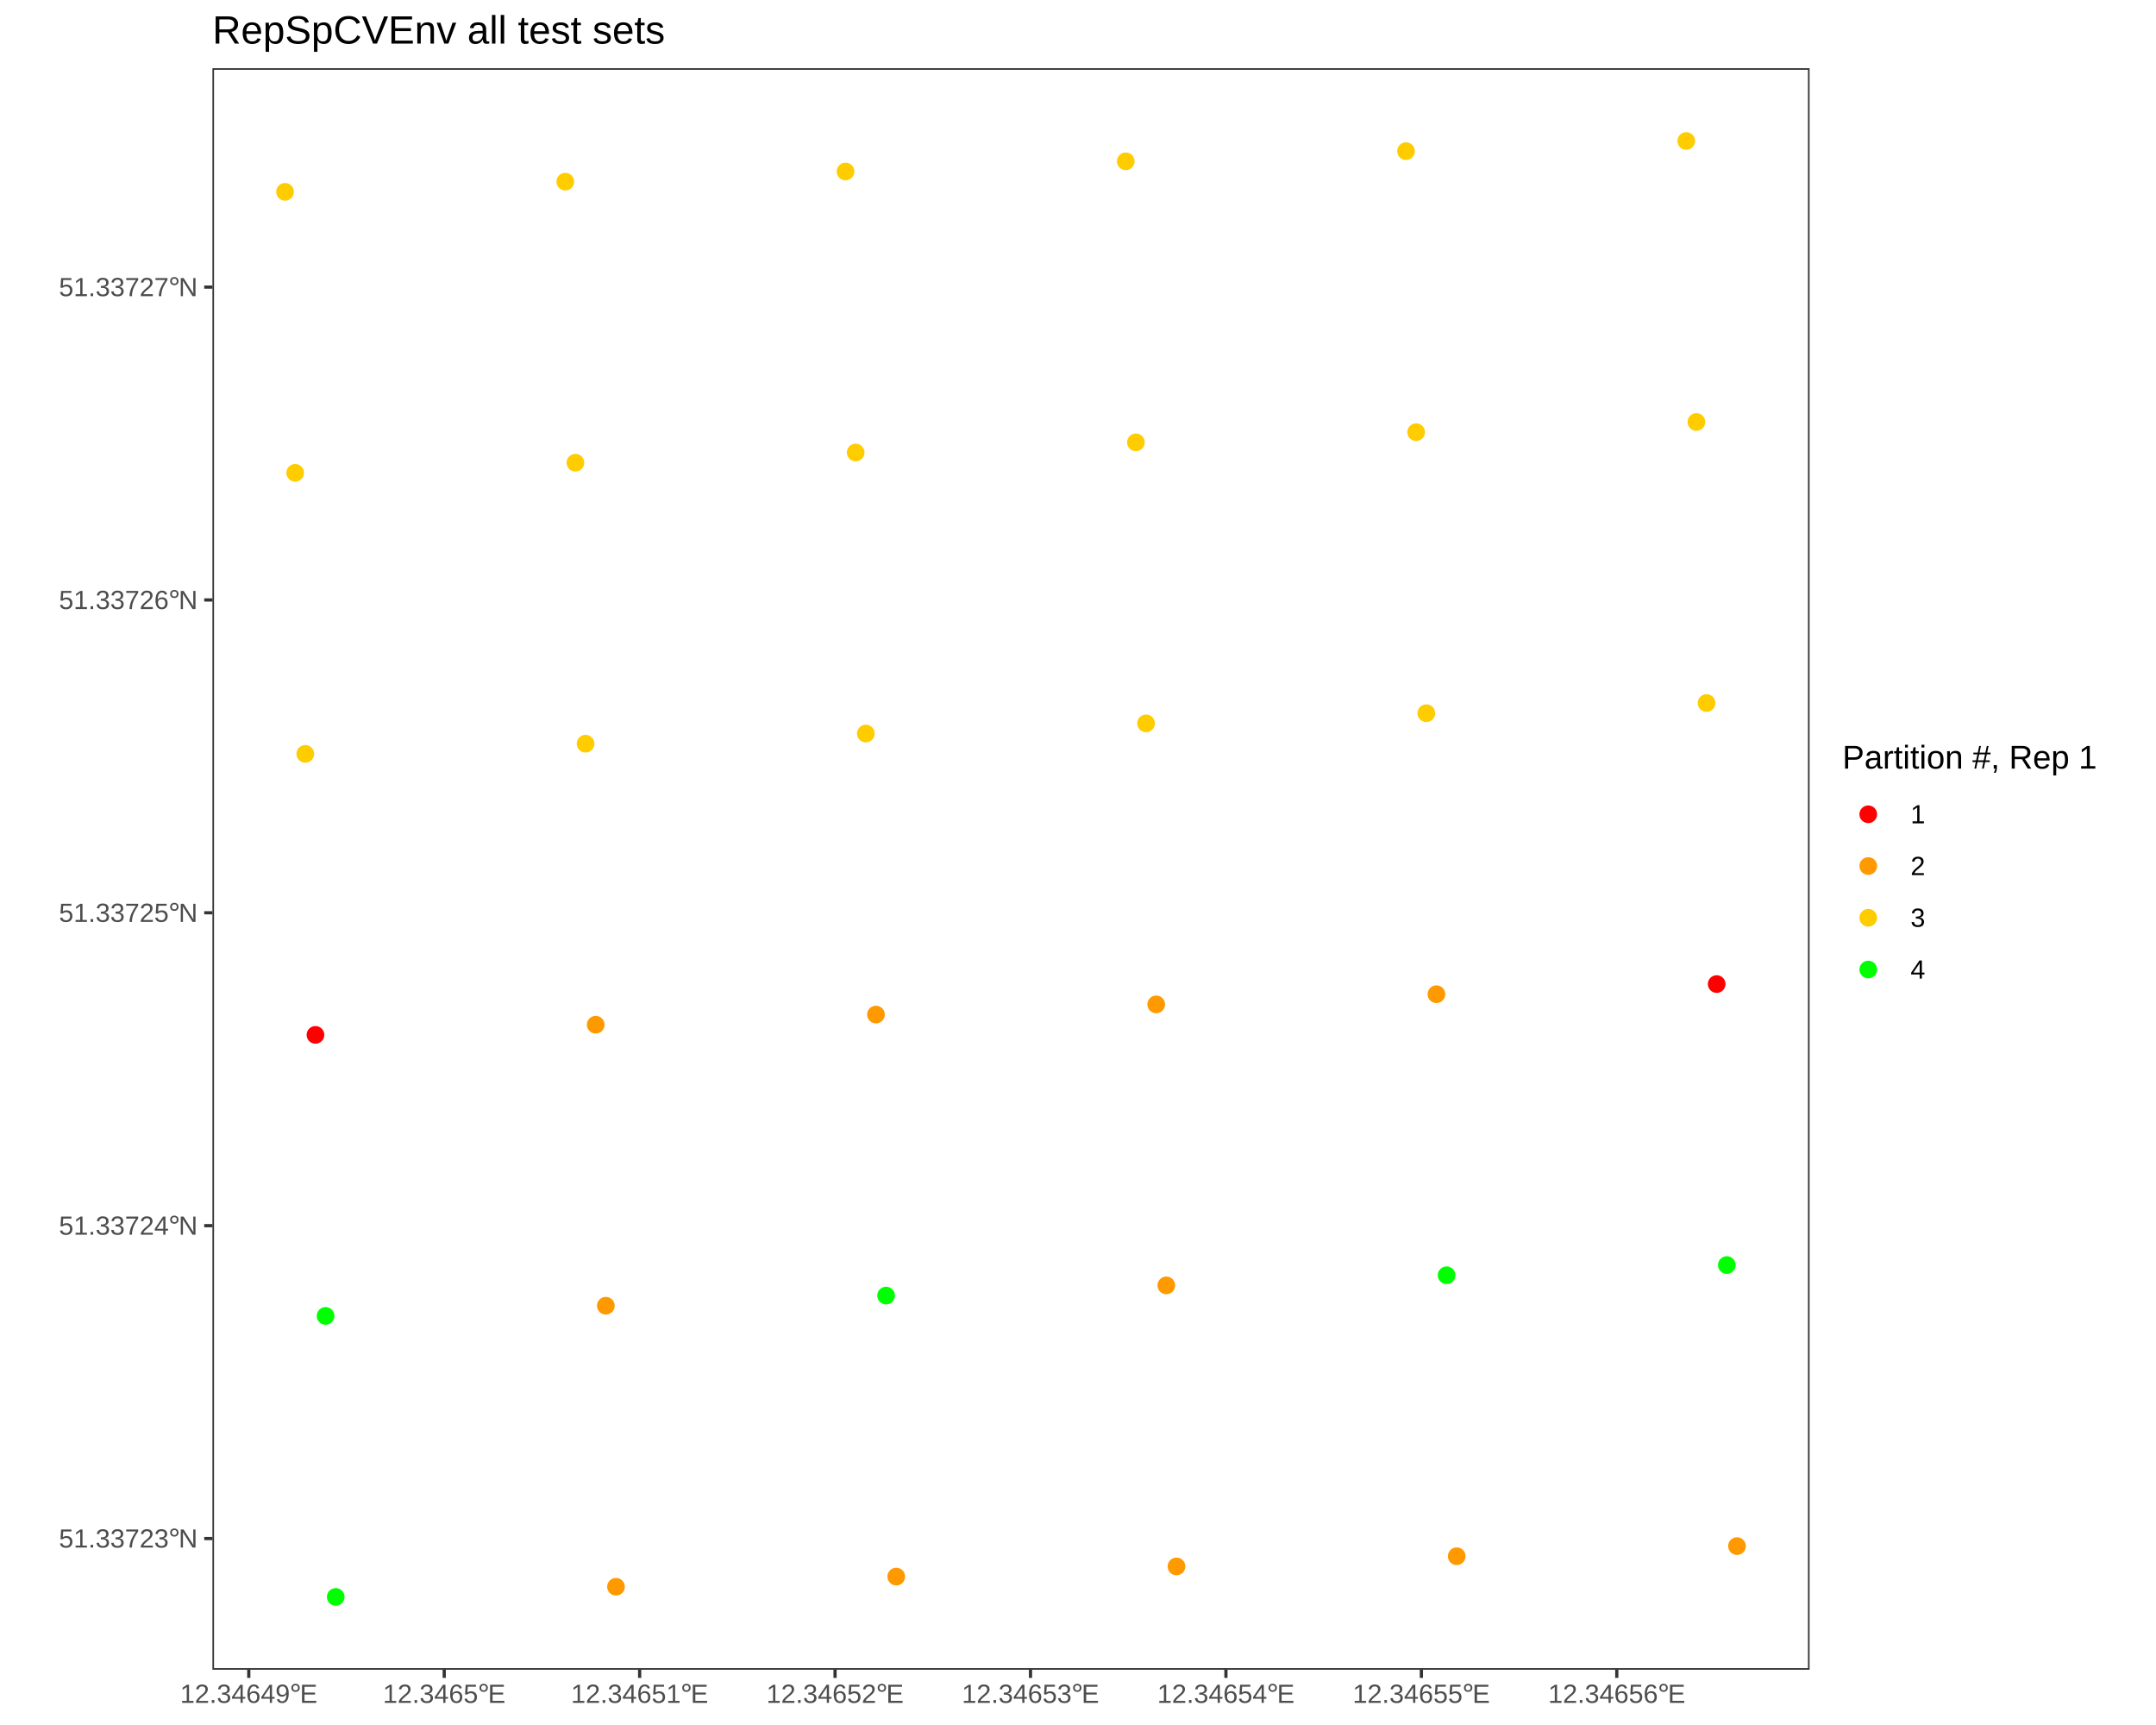
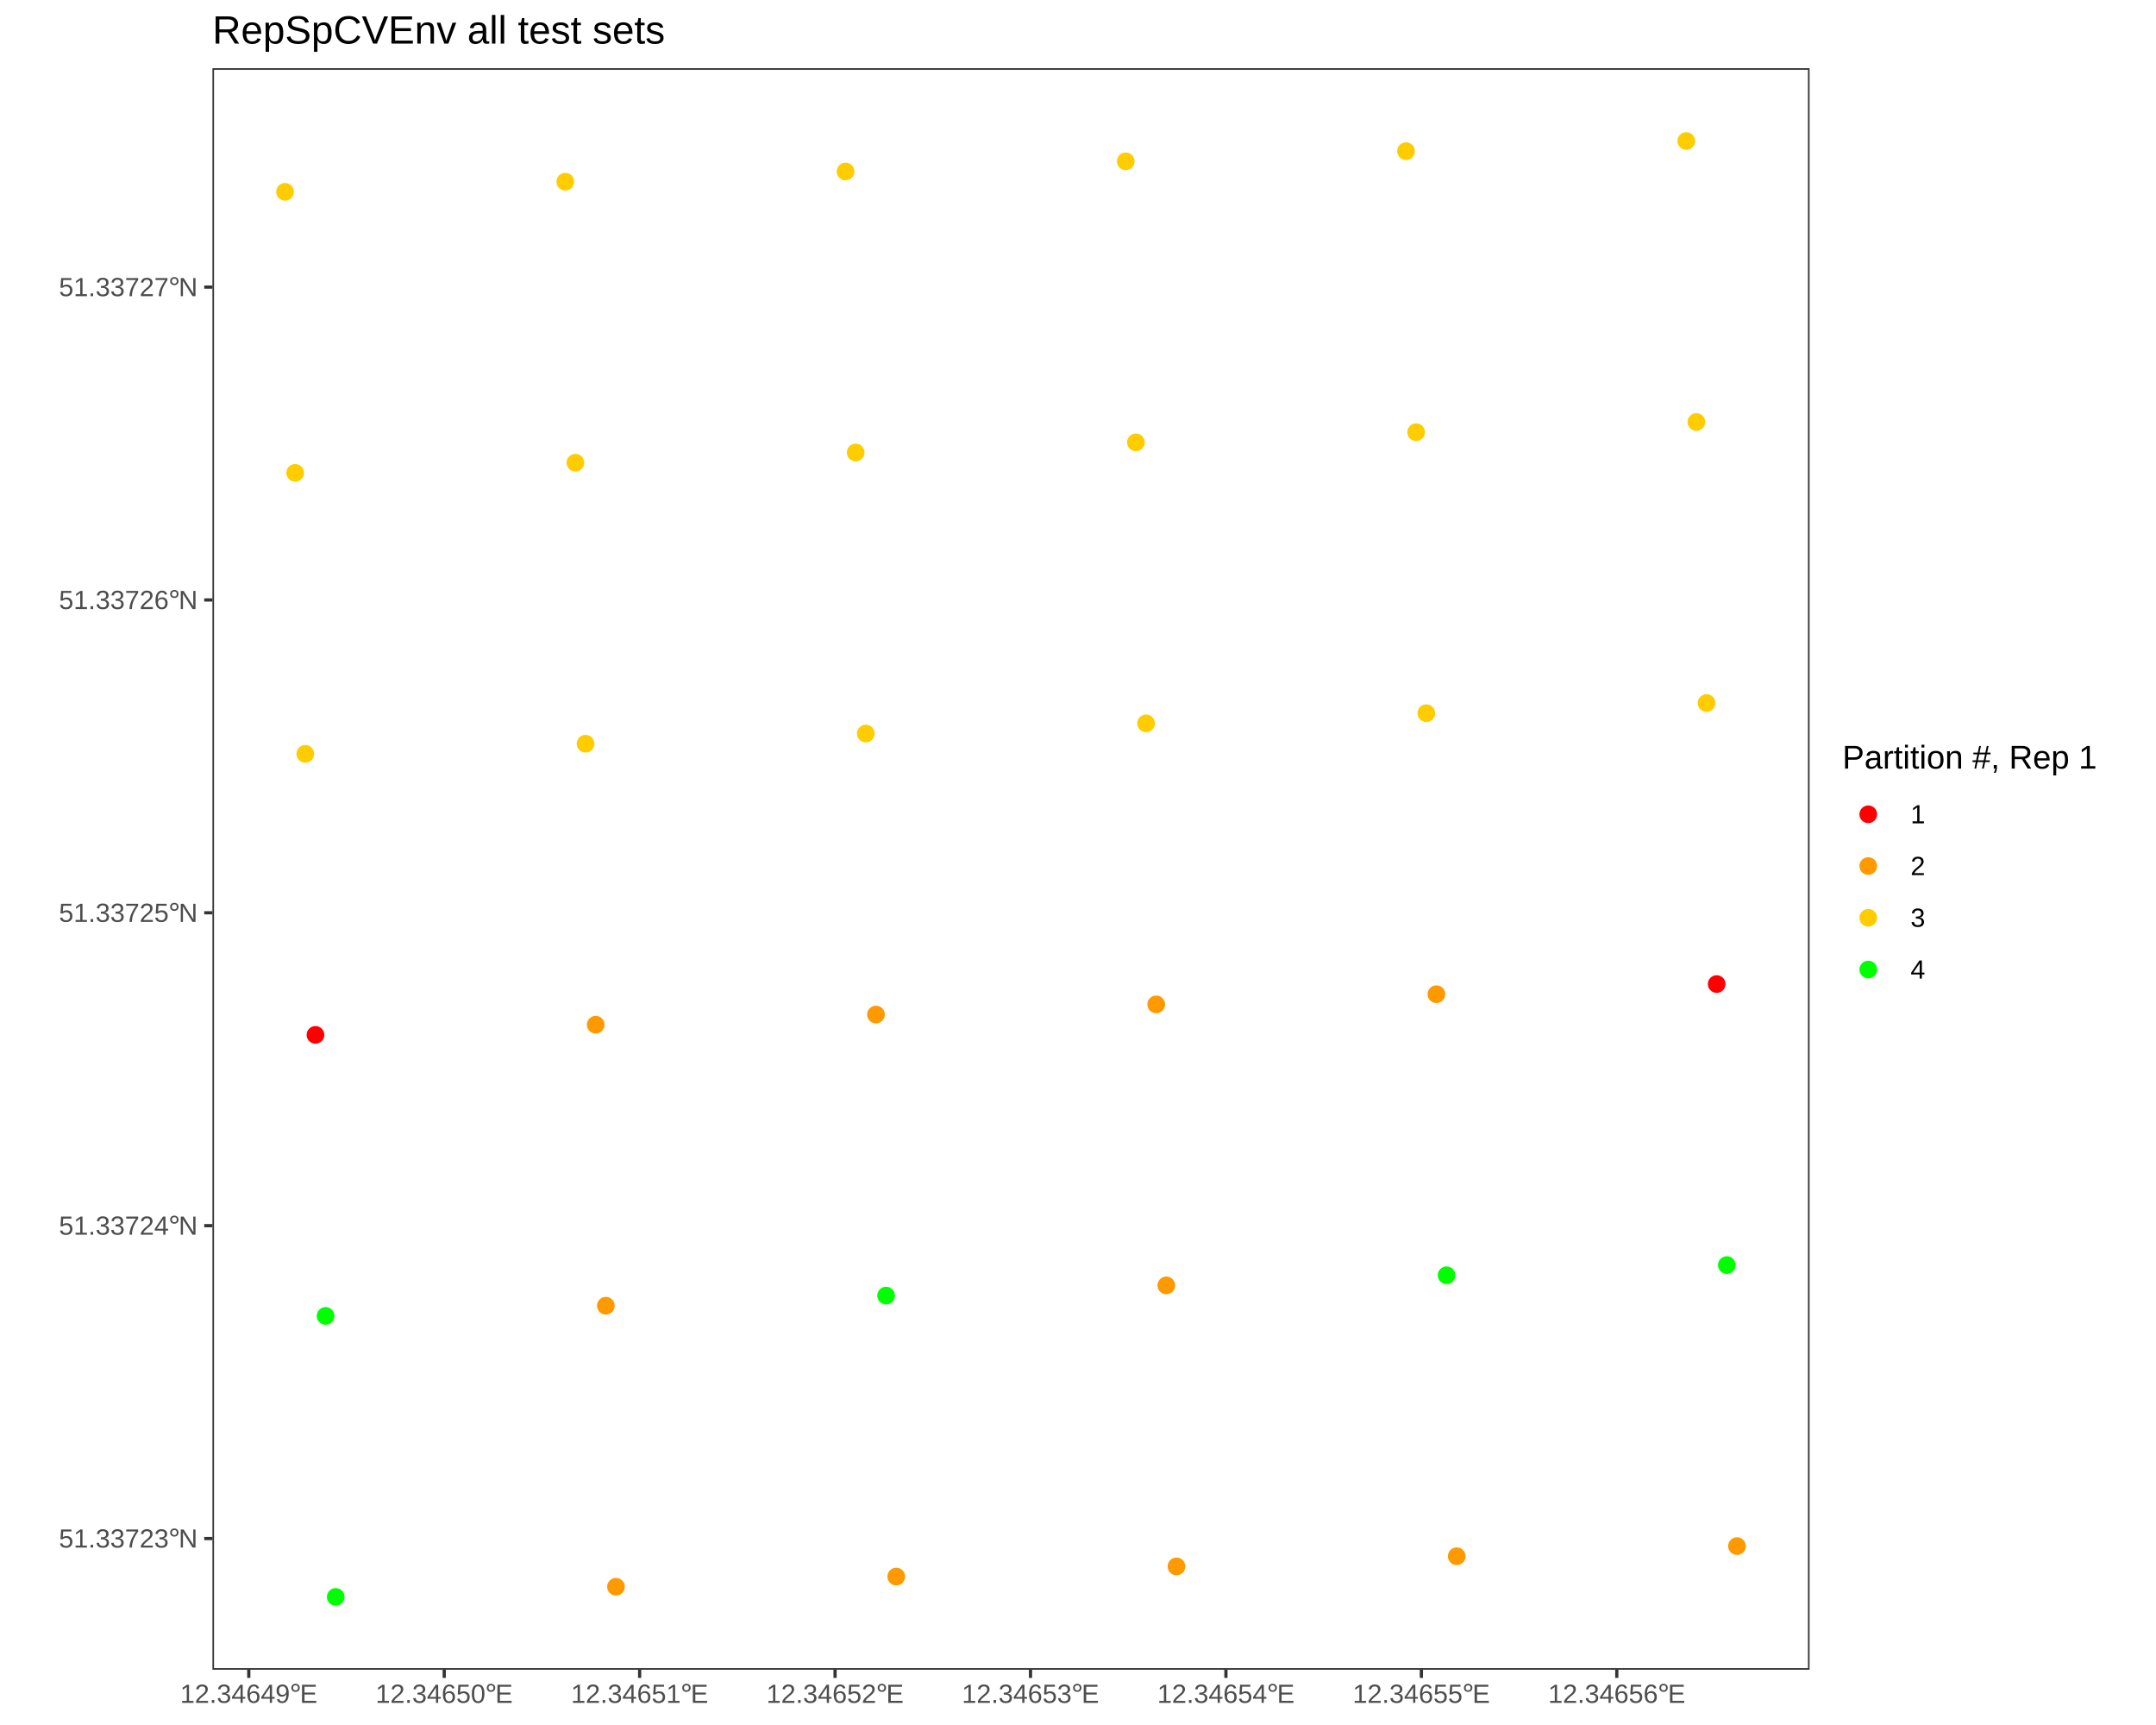
<svg xmlns="http://www.w3.org/2000/svg" viewBox="0 0 720.00 576.00">
  <defs>
    <style type="text/css">
    line, polyline, polygon, path, rect, circle {
      fill: none;
      stroke: #000000;
      stroke-linecap: round;
      stroke-linejoin: round;
      stroke-miterlimit: 10.00;
    }
  </style>
  </defs>
  <rect width="100%" height="100%" style="stroke: none; fill: #FFFFFF;" />
  <defs>
    <clipPath id="cpMTQuMTl8NzA1LjgxfDU3Ni4wMHwwLjAw">
      <rect x="14.19" y="0.00" width="691.62" height="576.00" />
    </clipPath>
  </defs>
  <rect x="14.19" y="0.00" width="691.62" height="576.00" style="stroke-width: 1.07; stroke: #FFFFFF; fill: #FFFFFF;" clip-path="url(#cpMTQuMTl8NzA1LjgxfDU3Ni4wMHwwLjAw)" />
  <defs>
    <clipPath id="cpMC4wMHw3MjAuMDB8NTc2LjAwfDAuMDA=">
      <rect x="0.00" y="0.00" width="720.00" height="576.00" />
    </clipPath>
  </defs>
  <defs>
    <clipPath id="cpNzAuOTR8NjA0LjMxfDU1Ny41NHwyMi43Nw==">
      <rect x="70.94" y="22.77" width="533.37" height="534.77" />
    </clipPath>
  </defs>
  <rect x="70.94" y="22.77" width="533.37" height="534.77" style="stroke-width: 1.07; stroke: none; fill: #FFFFFF;" clip-path="url(#cpNzAuOTR8NjA0LjMxfDU1Ny41NHwyMi43Nw==)" />
  <circle cx="105.35" cy="345.56" r="1.95pt" style="stroke-width: 0.71; stroke: #FF0000; stroke-linecap: butt; fill: #FF0000;" clip-path="url(#cpNzAuOTR8NjA0LjMxfDU1Ny41NHwyMi43Nw==)" />
  <circle cx="573.29" cy="328.59" r="1.95pt" style="stroke-width: 0.71; stroke: #FF0000; stroke-linecap: butt; fill: #FF0000;" clip-path="url(#cpNzAuOTR8NjA0LjMxfDU1Ny41NHwyMi43Nw==)" />
  <circle cx="205.71" cy="529.84" r="1.95pt" style="stroke-width: 0.71; stroke: #FF9900; stroke-linecap: butt; fill: #FF9900;" clip-path="url(#cpNzAuOTR8NjA0LjMxfDU1Ny41NHwyMi43Nw==)" />
  <circle cx="299.30" cy="526.44" r="1.95pt" style="stroke-width: 0.71; stroke: #FF9900; stroke-linecap: butt; fill: #FF9900;" clip-path="url(#cpNzAuOTR8NjA0LjMxfDU1Ny41NHwyMi43Nw==)" />
  <circle cx="392.89" cy="523.05" r="1.95pt" style="stroke-width: 0.71; stroke: #FF9900; stroke-linecap: butt; fill: #FF9900;" clip-path="url(#cpNzAuOTR8NjA0LjMxfDU1Ny41NHwyMi43Nw==)" />
  <circle cx="486.48" cy="519.65" r="1.95pt" style="stroke-width: 0.71; stroke: #FF9900; stroke-linecap: butt; fill: #FF9900;" clip-path="url(#cpNzAuOTR8NjA0LjMxfDU1Ny41NHwyMi43Nw==)" />
  <circle cx="580.07" cy="516.26" r="1.95pt" style="stroke-width: 0.71; stroke: #FF9900; stroke-linecap: butt; fill: #FF9900;" clip-path="url(#cpNzAuOTR8NjA0LjMxfDU1Ny41NHwyMi43Nw==)" />
  <circle cx="202.32" cy="436.00" r="1.95pt" style="stroke-width: 0.71; stroke: #FF9900; stroke-linecap: butt; fill: #FF9900;" clip-path="url(#cpNzAuOTR8NjA0LjMxfDU1Ny41NHwyMi43Nw==)" />
  <circle cx="389.50" cy="429.21" r="1.95pt" style="stroke-width: 0.71; stroke: #FF9900; stroke-linecap: butt; fill: #FF9900;" clip-path="url(#cpNzAuOTR8NjA0LjMxfDU1Ny41NHwyMi43Nw==)" />
  <circle cx="198.94" cy="342.17" r="1.95pt" style="stroke-width: 0.71; stroke: #FF9900; stroke-linecap: butt; fill: #FF9900;" clip-path="url(#cpNzAuOTR8NjA0LjMxfDU1Ny41NHwyMi43Nw==)" />
  <circle cx="292.53" cy="338.77" r="1.95pt" style="stroke-width: 0.71; stroke: #FF9900; stroke-linecap: butt; fill: #FF9900;" clip-path="url(#cpNzAuOTR8NjA0LjMxfDU1Ny41NHwyMi43Nw==)" />
  <circle cx="386.12" cy="335.38" r="1.95pt" style="stroke-width: 0.71; stroke: #FF9900; stroke-linecap: butt; fill: #FF9900;" clip-path="url(#cpNzAuOTR8NjA0LjMxfDU1Ny41NHwyMi43Nw==)" />
  <circle cx="479.70" cy="331.98" r="1.95pt" style="stroke-width: 0.71; stroke: #FF9900; stroke-linecap: butt; fill: #FF9900;" clip-path="url(#cpNzAuOTR8NjA0LjMxfDU1Ny41NHwyMi43Nw==)" />
  <circle cx="101.96" cy="251.73" r="1.95pt" style="stroke-width: 0.71; stroke: #FFCC00; stroke-linecap: butt; fill: #FFCC00;" clip-path="url(#cpNzAuOTR8NjA0LjMxfDU1Ny41NHwyMi43Nw==)" />
  <circle cx="195.55" cy="248.33" r="1.95pt" style="stroke-width: 0.71; stroke: #FFCC00; stroke-linecap: butt; fill: #FFCC00;" clip-path="url(#cpNzAuOTR8NjA0LjMxfDU1Ny41NHwyMi43Nw==)" />
  <circle cx="289.14" cy="244.94" r="1.95pt" style="stroke-width: 0.71; stroke: #FFCC00; stroke-linecap: butt; fill: #FFCC00;" clip-path="url(#cpNzAuOTR8NjA0LjMxfDU1Ny41NHwyMi43Nw==)" />
  <circle cx="382.73" cy="241.54" r="1.95pt" style="stroke-width: 0.71; stroke: #FFCC00; stroke-linecap: butt; fill: #FFCC00;" clip-path="url(#cpNzAuOTR8NjA0LjMxfDU1Ny41NHwyMi43Nw==)" />
  <circle cx="476.32" cy="238.15" r="1.95pt" style="stroke-width: 0.71; stroke: #FFCC00; stroke-linecap: butt; fill: #FFCC00;" clip-path="url(#cpNzAuOTR8NjA0LjMxfDU1Ny41NHwyMi43Nw==)" />
  <circle cx="569.91" cy="234.75" r="1.95pt" style="stroke-width: 0.71; stroke: #FFCC00; stroke-linecap: butt; fill: #FFCC00;" clip-path="url(#cpNzAuOTR8NjA0LjMxfDU1Ny41NHwyMi43Nw==)" />
  <circle cx="98.57" cy="157.89" r="1.95pt" style="stroke-width: 0.71; stroke: #FFCC00; stroke-linecap: butt; fill: #FFCC00;" clip-path="url(#cpNzAuOTR8NjA0LjMxfDU1Ny41NHwyMi43Nw==)" />
  <circle cx="192.16" cy="154.50" r="1.95pt" style="stroke-width: 0.71; stroke: #FFCC00; stroke-linecap: butt; fill: #FFCC00;" clip-path="url(#cpNzAuOTR8NjA0LjMxfDU1Ny41NHwyMi43Nw==)" />
  <circle cx="285.75" cy="151.10" r="1.95pt" style="stroke-width: 0.71; stroke: #FFCC00; stroke-linecap: butt; fill: #FFCC00;" clip-path="url(#cpNzAuOTR8NjA0LjMxfDU1Ny41NHwyMi43Nw==)" />
  <circle cx="379.34" cy="147.71" r="1.95pt" style="stroke-width: 0.71; stroke: #FFCC00; stroke-linecap: butt; fill: #FFCC00;" clip-path="url(#cpNzAuOTR8NjA0LjMxfDU1Ny41NHwyMi43Nw==)" />
  <circle cx="472.93" cy="144.31" r="1.95pt" style="stroke-width: 0.71; stroke: #FFCC00; stroke-linecap: butt; fill: #FFCC00;" clip-path="url(#cpNzAuOTR8NjA0LjMxfDU1Ny41NHwyMi43Nw==)" />
  <circle cx="566.52" cy="140.91" r="1.95pt" style="stroke-width: 0.71; stroke: #FFCC00; stroke-linecap: butt; fill: #FFCC00;" clip-path="url(#cpNzAuOTR8NjA0LjMxfDU1Ny41NHwyMi43Nw==)" />
  <circle cx="95.19" cy="64.06" r="1.95pt" style="stroke-width: 0.71; stroke: #FFCC00; stroke-linecap: butt; fill: #FFCC00;" clip-path="url(#cpNzAuOTR8NjA0LjMxfDU1Ny41NHwyMi43Nw==)" />
  <circle cx="188.78" cy="60.66" r="1.95pt" style="stroke-width: 0.71; stroke: #FFCC00; stroke-linecap: butt; fill: #FFCC00;" clip-path="url(#cpNzAuOTR8NjA0LjMxfDU1Ny41NHwyMi43Nw==)" />
  <circle cx="282.37" cy="57.27" r="1.95pt" style="stroke-width: 0.71; stroke: #FFCC00; stroke-linecap: butt; fill: #FFCC00;" clip-path="url(#cpNzAuOTR8NjA0LjMxfDU1Ny41NHwyMi43Nw==)" />
  <circle cx="375.95" cy="53.87" r="1.95pt" style="stroke-width: 0.71; stroke: #FFCC00; stroke-linecap: butt; fill: #FFCC00;" clip-path="url(#cpNzAuOTR8NjA0LjMxfDU1Ny41NHwyMi43Nw==)" />
  <circle cx="469.54" cy="50.47" r="1.95pt" style="stroke-width: 0.71; stroke: #FFCC00; stroke-linecap: butt; fill: #FFCC00;" clip-path="url(#cpNzAuOTR8NjA0LjMxfDU1Ny41NHwyMi43Nw==)" />
  <circle cx="563.13" cy="47.08" r="1.95pt" style="stroke-width: 0.71; stroke: #FFCC00; stroke-linecap: butt; fill: #FFCC00;" clip-path="url(#cpNzAuOTR8NjA0LjMxfDU1Ny41NHwyMi43Nw==)" />
  <circle cx="112.12" cy="533.23" r="1.95pt" style="stroke-width: 0.71; stroke: #00FF00; stroke-linecap: butt; fill: #00FF00;" clip-path="url(#cpNzAuOTR8NjA0LjMxfDU1Ny41NHwyMi43Nw==)" />
  <circle cx="108.73" cy="439.40" r="1.95pt" style="stroke-width: 0.71; stroke: #00FF00; stroke-linecap: butt; fill: #00FF00;" clip-path="url(#cpNzAuOTR8NjA0LjMxfDU1Ny41NHwyMi43Nw==)" />
  <circle cx="295.91" cy="432.61" r="1.95pt" style="stroke-width: 0.71; stroke: #00FF00; stroke-linecap: butt; fill: #00FF00;" clip-path="url(#cpNzAuOTR8NjA0LjMxfDU1Ny41NHwyMi43Nw==)" />
  <circle cx="483.09" cy="425.82" r="1.95pt" style="stroke-width: 0.71; stroke: #00FF00; stroke-linecap: butt; fill: #00FF00;" clip-path="url(#cpNzAuOTR8NjA0LjMxfDU1Ny41NHwyMi43Nw==)" />
  <circle cx="576.68" cy="422.42" r="1.95pt" style="stroke-width: 0.71; stroke: #00FF00; stroke-linecap: butt; fill: #00FF00;" clip-path="url(#cpNzAuOTR8NjA0LjMxfDU1Ny41NHwyMi43Nw==)" />
  <rect x="70.94" y="22.77" width="533.37" height="534.77" style="stroke-width: 1.07; stroke: #333333;" clip-path="url(#cpNzAuOTR8NjA0LjMxfDU1Ny41NHwyMi43Nw==)" />
  <defs>
    <clipPath id="cpMC4wMHw3MjAuMDB8NTc2LjAwfDAuMDA=">
      <rect x="0.00" y="0.00" width="720.00" height="576.00" />
    </clipPath>
  </defs>
  <g clip-path="url(#cpMC4wMHw3MjAuMDB8NTc2LjAwfDAuMDA=)">
    <text x="19.67" y="516.76" style="font-size: 8.80px; fill: #4D4D4D; font-family: Liberation Sans;" textLength="36.67px" lengthAdjust="spacingAndGlyphs">51.33723</text>
  </g>
  <g clip-path="url(#cpMC4wMHw3MjAuMDB8NTc2LjAwfDAuMDA=)">
    <text x="56.34" y="516.76" style="font-size: 8.80px; fill: #4D4D4D; font-family: Symbola;" textLength="3.31px" lengthAdjust="spacingAndGlyphs">°</text>
  </g>
  <g clip-path="url(#cpMC4wMHw3MjAuMDB8NTc2LjAwfDAuMDA=)">
    <text x="59.65" y="516.76" style="font-size: 8.80px; fill: #4D4D4D; font-family: Liberation Sans;" textLength="6.36px" lengthAdjust="spacingAndGlyphs">N</text>
  </g>
  <g clip-path="url(#cpMC4wMHw3MjAuMDB8NTc2LjAwfDAuMDA=)">
    <text x="19.67" y="412.29" style="font-size: 8.80px; fill: #4D4D4D; font-family: Liberation Sans;" textLength="36.67px" lengthAdjust="spacingAndGlyphs">51.33724</text>
  </g>
  <g clip-path="url(#cpMC4wMHw3MjAuMDB8NTc2LjAwfDAuMDA=)">
    <text x="56.34" y="412.29" style="font-size: 8.80px; fill: #4D4D4D; font-family: Symbola;" textLength="3.31px" lengthAdjust="spacingAndGlyphs">°</text>
  </g>
  <g clip-path="url(#cpMC4wMHw3MjAuMDB8NTc2LjAwfDAuMDA=)">
    <text x="59.65" y="412.29" style="font-size: 8.80px; fill: #4D4D4D; font-family: Liberation Sans;" textLength="6.36px" lengthAdjust="spacingAndGlyphs">N</text>
  </g>
  <g clip-path="url(#cpMC4wMHw3MjAuMDB8NTc2LjAwfDAuMDA=)">
    <text x="19.67" y="307.83" style="font-size: 8.80px; fill: #4D4D4D; font-family: Liberation Sans;" textLength="36.67px" lengthAdjust="spacingAndGlyphs">51.33725</text>
  </g>
  <g clip-path="url(#cpMC4wMHw3MjAuMDB8NTc2LjAwfDAuMDA=)">
    <text x="56.34" y="307.83" style="font-size: 8.80px; fill: #4D4D4D; font-family: Symbola;" textLength="3.31px" lengthAdjust="spacingAndGlyphs">°</text>
  </g>
  <g clip-path="url(#cpMC4wMHw3MjAuMDB8NTc2LjAwfDAuMDA=)">
    <text x="59.65" y="307.83" style="font-size: 8.80px; fill: #4D4D4D; font-family: Liberation Sans;" textLength="6.36px" lengthAdjust="spacingAndGlyphs">N</text>
  </g>
  <g clip-path="url(#cpMC4wMHw3MjAuMDB8NTc2LjAwfDAuMDA=)">
    <text x="19.67" y="203.36" style="font-size: 8.80px; fill: #4D4D4D; font-family: Liberation Sans;" textLength="36.67px" lengthAdjust="spacingAndGlyphs">51.33726</text>
  </g>
  <g clip-path="url(#cpMC4wMHw3MjAuMDB8NTc2LjAwfDAuMDA=)">
    <text x="56.34" y="203.36" style="font-size: 8.80px; fill: #4D4D4D; font-family: Symbola;" textLength="3.31px" lengthAdjust="spacingAndGlyphs">°</text>
  </g>
  <g clip-path="url(#cpMC4wMHw3MjAuMDB8NTc2LjAwfDAuMDA=)">
    <text x="59.65" y="203.36" style="font-size: 8.80px; fill: #4D4D4D; font-family: Liberation Sans;" textLength="6.36px" lengthAdjust="spacingAndGlyphs">N</text>
  </g>
  <g clip-path="url(#cpMC4wMHw3MjAuMDB8NTc2LjAwfDAuMDA=)">
    <text x="19.67" y="98.89" style="font-size: 8.80px; fill: #4D4D4D; font-family: Liberation Sans;" textLength="36.67px" lengthAdjust="spacingAndGlyphs">51.33727</text>
  </g>
  <g clip-path="url(#cpMC4wMHw3MjAuMDB8NTc2LjAwfDAuMDA=)">
    <text x="56.34" y="98.89" style="font-size: 8.80px; fill: #4D4D4D; font-family: Symbola;" textLength="3.31px" lengthAdjust="spacingAndGlyphs">°</text>
  </g>
  <g clip-path="url(#cpMC4wMHw3MjAuMDB8NTc2LjAwfDAuMDA=)">
    <text x="59.65" y="98.89" style="font-size: 8.80px; fill: #4D4D4D; font-family: Liberation Sans;" textLength="6.36px" lengthAdjust="spacingAndGlyphs">N</text>
  </g>
  <polyline points="68.20,513.73 70.94,513.73 " style="stroke-width: 1.07; stroke: #333333; stroke-linecap: butt;" clip-path="url(#cpMC4wMHw3MjAuMDB8NTc2LjAwfDAuMDA=)" />
  <polyline points="68.20,409.26 70.94,409.26 " style="stroke-width: 1.07; stroke: #333333; stroke-linecap: butt;" clip-path="url(#cpMC4wMHw3MjAuMDB8NTc2LjAwfDAuMDA=)" />
  <polyline points="68.20,304.79 70.94,304.79 " style="stroke-width: 1.07; stroke: #333333; stroke-linecap: butt;" clip-path="url(#cpMC4wMHw3MjAuMDB8NTc2LjAwfDAuMDA=)" />
  <polyline points="68.20,200.33 70.94,200.33 " style="stroke-width: 1.07; stroke: #333333; stroke-linecap: butt;" clip-path="url(#cpMC4wMHw3MjAuMDB8NTc2LjAwfDAuMDA=)" />
  <polyline points="68.20,95.86 70.94,95.86 " style="stroke-width: 1.07; stroke: #333333; stroke-linecap: butt;" clip-path="url(#cpMC4wMHw3MjAuMDB8NTc2LjAwfDAuMDA=)" />
  <polyline points="83.08,560.28 83.08,557.54 " style="stroke-width: 1.07; stroke: #333333; stroke-linecap: butt;" clip-path="url(#cpMC4wMHw3MjAuMDB8NTc2LjAwfDAuMDA=)" />
  <polyline points="148.35,560.28 148.35,557.54 " style="stroke-width: 1.07; stroke: #333333; stroke-linecap: butt;" clip-path="url(#cpMC4wMHw3MjAuMDB8NTc2LjAwfDAuMDA=)" />
  <polyline points="213.61,560.28 213.61,557.54 " style="stroke-width: 1.07; stroke: #333333; stroke-linecap: butt;" clip-path="url(#cpMC4wMHw3MjAuMDB8NTc2LjAwfDAuMDA=)" />
  <polyline points="278.87,560.28 278.87,557.54 " style="stroke-width: 1.07; stroke: #333333; stroke-linecap: butt;" clip-path="url(#cpMC4wMHw3MjAuMDB8NTc2LjAwfDAuMDA=)" />
  <polyline points="344.14,560.28 344.14,557.54 " style="stroke-width: 1.07; stroke: #333333; stroke-linecap: butt;" clip-path="url(#cpMC4wMHw3MjAuMDB8NTc2LjAwfDAuMDA=)" />
  <polyline points="409.40,560.28 409.40,557.54 " style="stroke-width: 1.07; stroke: #333333; stroke-linecap: butt;" clip-path="url(#cpMC4wMHw3MjAuMDB8NTc2LjAwfDAuMDA=)" />
  <polyline points="474.67,560.28 474.67,557.54 " style="stroke-width: 1.07; stroke: #333333; stroke-linecap: butt;" clip-path="url(#cpMC4wMHw3MjAuMDB8NTc2LjAwfDAuMDA=)" />
  <polyline points="539.93,560.28 539.93,557.54 " style="stroke-width: 1.07; stroke: #333333; stroke-linecap: butt;" clip-path="url(#cpMC4wMHw3MjAuMDB8NTc2LjAwfDAuMDA=)" />
  <g clip-path="url(#cpMC4wMHw3MjAuMDB8NTc2LjAwfDAuMDA=)">
    <text x="60.15" y="568.61" style="font-size: 8.80px; fill: #4D4D4D; font-family: Liberation Sans;" textLength="36.67px" lengthAdjust="spacingAndGlyphs">12.34649</text>
  </g>
  <g clip-path="url(#cpMC4wMHw3MjAuMDB8NTc2LjAwfDAuMDA=)">
    <text x="96.82" y="568.61" style="font-size: 8.80px; fill: #4D4D4D; font-family: Symbola;" textLength="3.31px" lengthAdjust="spacingAndGlyphs">°</text>
  </g>
  <g clip-path="url(#cpMC4wMHw3MjAuMDB8NTc2LjAwfDAuMDA=)">
    <text x="100.14" y="568.61" style="font-size: 8.80px; fill: #4D4D4D; font-family: Liberation Sans;" textLength="5.88px" lengthAdjust="spacingAndGlyphs">E</text>
  </g>
  <g clip-path="url(#cpMC4wMHw3MjAuMDB8NTc2LjAwfDAuMDA=)">
-     <text x="127.86" y="568.61" style="font-size: 8.80px; fill: #4D4D4D; font-family: Liberation Sans;" textLength="31.78px" lengthAdjust="spacingAndGlyphs">12.3465</text>
-   </g>
-   <g clip-path="url(#cpMC4wMHw3MjAuMDB8NTc2LjAwfDAuMDA=)">
-     <text x="159.64" y="568.61" style="font-size: 8.80px; fill: #4D4D4D; font-family: Symbola;" textLength="3.31px" lengthAdjust="spacingAndGlyphs">°</text>
-   </g>
-   <g clip-path="url(#cpMC4wMHw3MjAuMDB8NTc2LjAwfDAuMDA=)">
-     <text x="162.95" y="568.61" style="font-size: 8.80px; fill: #4D4D4D; font-family: Liberation Sans;" textLength="5.88px" lengthAdjust="spacingAndGlyphs">E</text>
+     <text x="125.42" y="568.61" style="font-size: 8.80px; fill: #4D4D4D; font-family: Liberation Sans;" textLength="36.67px" lengthAdjust="spacingAndGlyphs">12.34650</text>
+   </g>
+   <g clip-path="url(#cpMC4wMHw3MjAuMDB8NTc2LjAwfDAuMDA=)">
+     <text x="162.09" y="568.61" style="font-size: 8.80px; fill: #4D4D4D; font-family: Symbola;" textLength="3.31px" lengthAdjust="spacingAndGlyphs">°</text>
+   </g>
+   <g clip-path="url(#cpMC4wMHw3MjAuMDB8NTc2LjAwfDAuMDA=)">
+     <text x="165.40" y="568.61" style="font-size: 8.80px; fill: #4D4D4D; font-family: Liberation Sans;" textLength="5.88px" lengthAdjust="spacingAndGlyphs">E</text>
  </g>
  <g clip-path="url(#cpMC4wMHw3MjAuMDB8NTc2LjAwfDAuMDA=)">
    <text x="190.68" y="568.61" style="font-size: 8.80px; fill: #4D4D4D; font-family: Liberation Sans;" textLength="36.67px" lengthAdjust="spacingAndGlyphs">12.34651</text>
  </g>
  <g clip-path="url(#cpMC4wMHw3MjAuMDB8NTc2LjAwfDAuMDA=)">
    <text x="227.35" y="568.61" style="font-size: 8.80px; fill: #4D4D4D; font-family: Symbola;" textLength="3.31px" lengthAdjust="spacingAndGlyphs">°</text>
  </g>
  <g clip-path="url(#cpMC4wMHw3MjAuMDB8NTc2LjAwfDAuMDA=)">
    <text x="230.66" y="568.61" style="font-size: 8.80px; fill: #4D4D4D; font-family: Liberation Sans;" textLength="5.88px" lengthAdjust="spacingAndGlyphs">E</text>
  </g>
  <g clip-path="url(#cpMC4wMHw3MjAuMDB8NTc2LjAwfDAuMDA=)">
    <text x="255.94" y="568.61" style="font-size: 8.80px; fill: #4D4D4D; font-family: Liberation Sans;" textLength="36.67px" lengthAdjust="spacingAndGlyphs">12.34652</text>
  </g>
  <g clip-path="url(#cpMC4wMHw3MjAuMDB8NTc2LjAwfDAuMDA=)">
    <text x="292.62" y="568.61" style="font-size: 8.80px; fill: #4D4D4D; font-family: Symbola;" textLength="3.31px" lengthAdjust="spacingAndGlyphs">°</text>
  </g>
  <g clip-path="url(#cpMC4wMHw3MjAuMDB8NTc2LjAwfDAuMDA=)">
    <text x="295.93" y="568.61" style="font-size: 8.80px; fill: #4D4D4D; font-family: Liberation Sans;" textLength="5.88px" lengthAdjust="spacingAndGlyphs">E</text>
  </g>
  <g clip-path="url(#cpMC4wMHw3MjAuMDB8NTc2LjAwfDAuMDA=)">
    <text x="321.21" y="568.61" style="font-size: 8.80px; fill: #4D4D4D; font-family: Liberation Sans;" textLength="36.67px" lengthAdjust="spacingAndGlyphs">12.34653</text>
  </g>
  <g clip-path="url(#cpMC4wMHw3MjAuMDB8NTc2LjAwfDAuMDA=)">
    <text x="357.88" y="568.61" style="font-size: 8.80px; fill: #4D4D4D; font-family: Symbola;" textLength="3.31px" lengthAdjust="spacingAndGlyphs">°</text>
  </g>
  <g clip-path="url(#cpMC4wMHw3MjAuMDB8NTc2LjAwfDAuMDA=)">
    <text x="361.19" y="568.61" style="font-size: 8.80px; fill: #4D4D4D; font-family: Liberation Sans;" textLength="5.88px" lengthAdjust="spacingAndGlyphs">E</text>
  </g>
  <g clip-path="url(#cpMC4wMHw3MjAuMDB8NTc2LjAwfDAuMDA=)">
    <text x="386.47" y="568.61" style="font-size: 8.80px; fill: #4D4D4D; font-family: Liberation Sans;" textLength="36.67px" lengthAdjust="spacingAndGlyphs">12.34654</text>
  </g>
  <g clip-path="url(#cpMC4wMHw3MjAuMDB8NTc2LjAwfDAuMDA=)">
    <text x="423.14" y="568.61" style="font-size: 8.80px; fill: #4D4D4D; font-family: Symbola;" textLength="3.31px" lengthAdjust="spacingAndGlyphs">°</text>
  </g>
  <g clip-path="url(#cpMC4wMHw3MjAuMDB8NTc2LjAwfDAuMDA=)">
    <text x="426.46" y="568.61" style="font-size: 8.80px; fill: #4D4D4D; font-family: Liberation Sans;" textLength="5.88px" lengthAdjust="spacingAndGlyphs">E</text>
  </g>
  <g clip-path="url(#cpMC4wMHw3MjAuMDB8NTc2LjAwfDAuMDA=)">
    <text x="451.74" y="568.61" style="font-size: 8.80px; fill: #4D4D4D; font-family: Liberation Sans;" textLength="36.67px" lengthAdjust="spacingAndGlyphs">12.34655</text>
  </g>
  <g clip-path="url(#cpMC4wMHw3MjAuMDB8NTc2LjAwfDAuMDA=)">
    <text x="488.41" y="568.61" style="font-size: 8.80px; fill: #4D4D4D; font-family: Symbola;" textLength="3.31px" lengthAdjust="spacingAndGlyphs">°</text>
  </g>
  <g clip-path="url(#cpMC4wMHw3MjAuMDB8NTc2LjAwfDAuMDA=)">
    <text x="491.72" y="568.61" style="font-size: 8.80px; fill: #4D4D4D; font-family: Liberation Sans;" textLength="5.88px" lengthAdjust="spacingAndGlyphs">E</text>
  </g>
  <g clip-path="url(#cpMC4wMHw3MjAuMDB8NTc2LjAwfDAuMDA=)">
    <text x="517.00" y="568.61" style="font-size: 8.80px; fill: #4D4D4D; font-family: Liberation Sans;" textLength="36.67px" lengthAdjust="spacingAndGlyphs">12.34656</text>
  </g>
  <g clip-path="url(#cpMC4wMHw3MjAuMDB8NTc2LjAwfDAuMDA=)">
    <text x="553.67" y="568.61" style="font-size: 8.80px; fill: #4D4D4D; font-family: Symbola;" textLength="3.31px" lengthAdjust="spacingAndGlyphs">°</text>
  </g>
  <g clip-path="url(#cpMC4wMHw3MjAuMDB8NTc2LjAwfDAuMDA=)">
    <text x="556.98" y="568.61" style="font-size: 8.80px; fill: #4D4D4D; font-family: Liberation Sans;" textLength="5.88px" lengthAdjust="spacingAndGlyphs">E</text>
  </g>
  <rect x="615.27" y="247.94" width="85.06" height="84.44" style="stroke-width: 1.07; stroke: none; fill: #FFFFFF;" clip-path="url(#cpMC4wMHw3MjAuMDB8NTc2LjAwfDAuMDA=)" />
  <g clip-path="url(#cpMC4wMHw3MjAuMDB8NTc2LjAwfDAuMDA=)">
    <text x="615.27" y="256.64" style="font-size: 11.00px; font-family: Liberation Sans;" textLength="85.06px" lengthAdjust="spacingAndGlyphs">Partition #, Rep 1</text>
  </g>
  <rect x="615.27" y="263.26" width="17.28" height="17.28" style="stroke-width: 1.07; stroke: none; fill: #FFFFFF;" clip-path="url(#cpMC4wMHw3MjAuMDB8NTc2LjAwfDAuMDA=)" />
  <circle cx="623.91" cy="271.90" r="1.95pt" style="stroke-width: 0.71; stroke: #FF0000; fill: #FF0000;" clip-path="url(#cpMC4wMHw3MjAuMDB8NTc2LjAwfDAuMDA=)" />
  <rect x="615.27" y="280.54" width="17.28" height="17.28" style="stroke-width: 1.07; stroke: none; fill: #FFFFFF;" clip-path="url(#cpMC4wMHw3MjAuMDB8NTc2LjAwfDAuMDA=)" />
  <circle cx="623.91" cy="289.18" r="1.95pt" style="stroke-width: 0.71; stroke: #FF9900; fill: #FF9900;" clip-path="url(#cpMC4wMHw3MjAuMDB8NTc2LjAwfDAuMDA=)" />
  <rect x="615.27" y="297.82" width="17.28" height="17.28" style="stroke-width: 1.07; stroke: none; fill: #FFFFFF;" clip-path="url(#cpMC4wMHw3MjAuMDB8NTc2LjAwfDAuMDA=)" />
  <circle cx="623.91" cy="306.46" r="1.95pt" style="stroke-width: 0.71; stroke: #FFCC00; fill: #FFCC00;" clip-path="url(#cpMC4wMHw3MjAuMDB8NTc2LjAwfDAuMDA=)" />
  <rect x="615.27" y="315.10" width="17.28" height="17.28" style="stroke-width: 1.07; stroke: none; fill: #FFFFFF;" clip-path="url(#cpMC4wMHw3MjAuMDB8NTc2LjAwfDAuMDA=)" />
  <circle cx="623.91" cy="323.74" r="1.95pt" style="stroke-width: 0.71; stroke: #00FF00; fill: #00FF00;" clip-path="url(#cpMC4wMHw3MjAuMDB8NTc2LjAwfDAuMDA=)" />
  <g clip-path="url(#cpMC4wMHw3MjAuMDB8NTc2LjAwfDAuMDA=)">
    <text x="638.03" y="274.92" style="font-size: 8.80px; font-family: Liberation Sans;" textLength="4.89px" lengthAdjust="spacingAndGlyphs">1</text>
  </g>
  <g clip-path="url(#cpMC4wMHw3MjAuMDB8NTc2LjAwfDAuMDA=)">
    <text x="638.03" y="292.20" style="font-size: 8.80px; font-family: Liberation Sans;" textLength="4.89px" lengthAdjust="spacingAndGlyphs">2</text>
  </g>
  <g clip-path="url(#cpMC4wMHw3MjAuMDB8NTc2LjAwfDAuMDA=)">
    <text x="638.03" y="309.48" style="font-size: 8.80px; font-family: Liberation Sans;" textLength="4.89px" lengthAdjust="spacingAndGlyphs">3</text>
  </g>
  <g clip-path="url(#cpMC4wMHw3MjAuMDB8NTc2LjAwfDAuMDA=)">
    <text x="638.03" y="326.76" style="font-size: 8.80px; font-family: Liberation Sans;" textLength="4.89px" lengthAdjust="spacingAndGlyphs">4</text>
  </g>
  <g clip-path="url(#cpMC4wMHw3MjAuMDB8NTc2LjAwfDAuMDA=)">
    <text x="70.94" y="14.56" style="font-size: 13.20px; font-family: Liberation Sans;" textLength="150.94px" lengthAdjust="spacingAndGlyphs">RepSpCVEnv all test sets</text>
  </g>
</svg>
